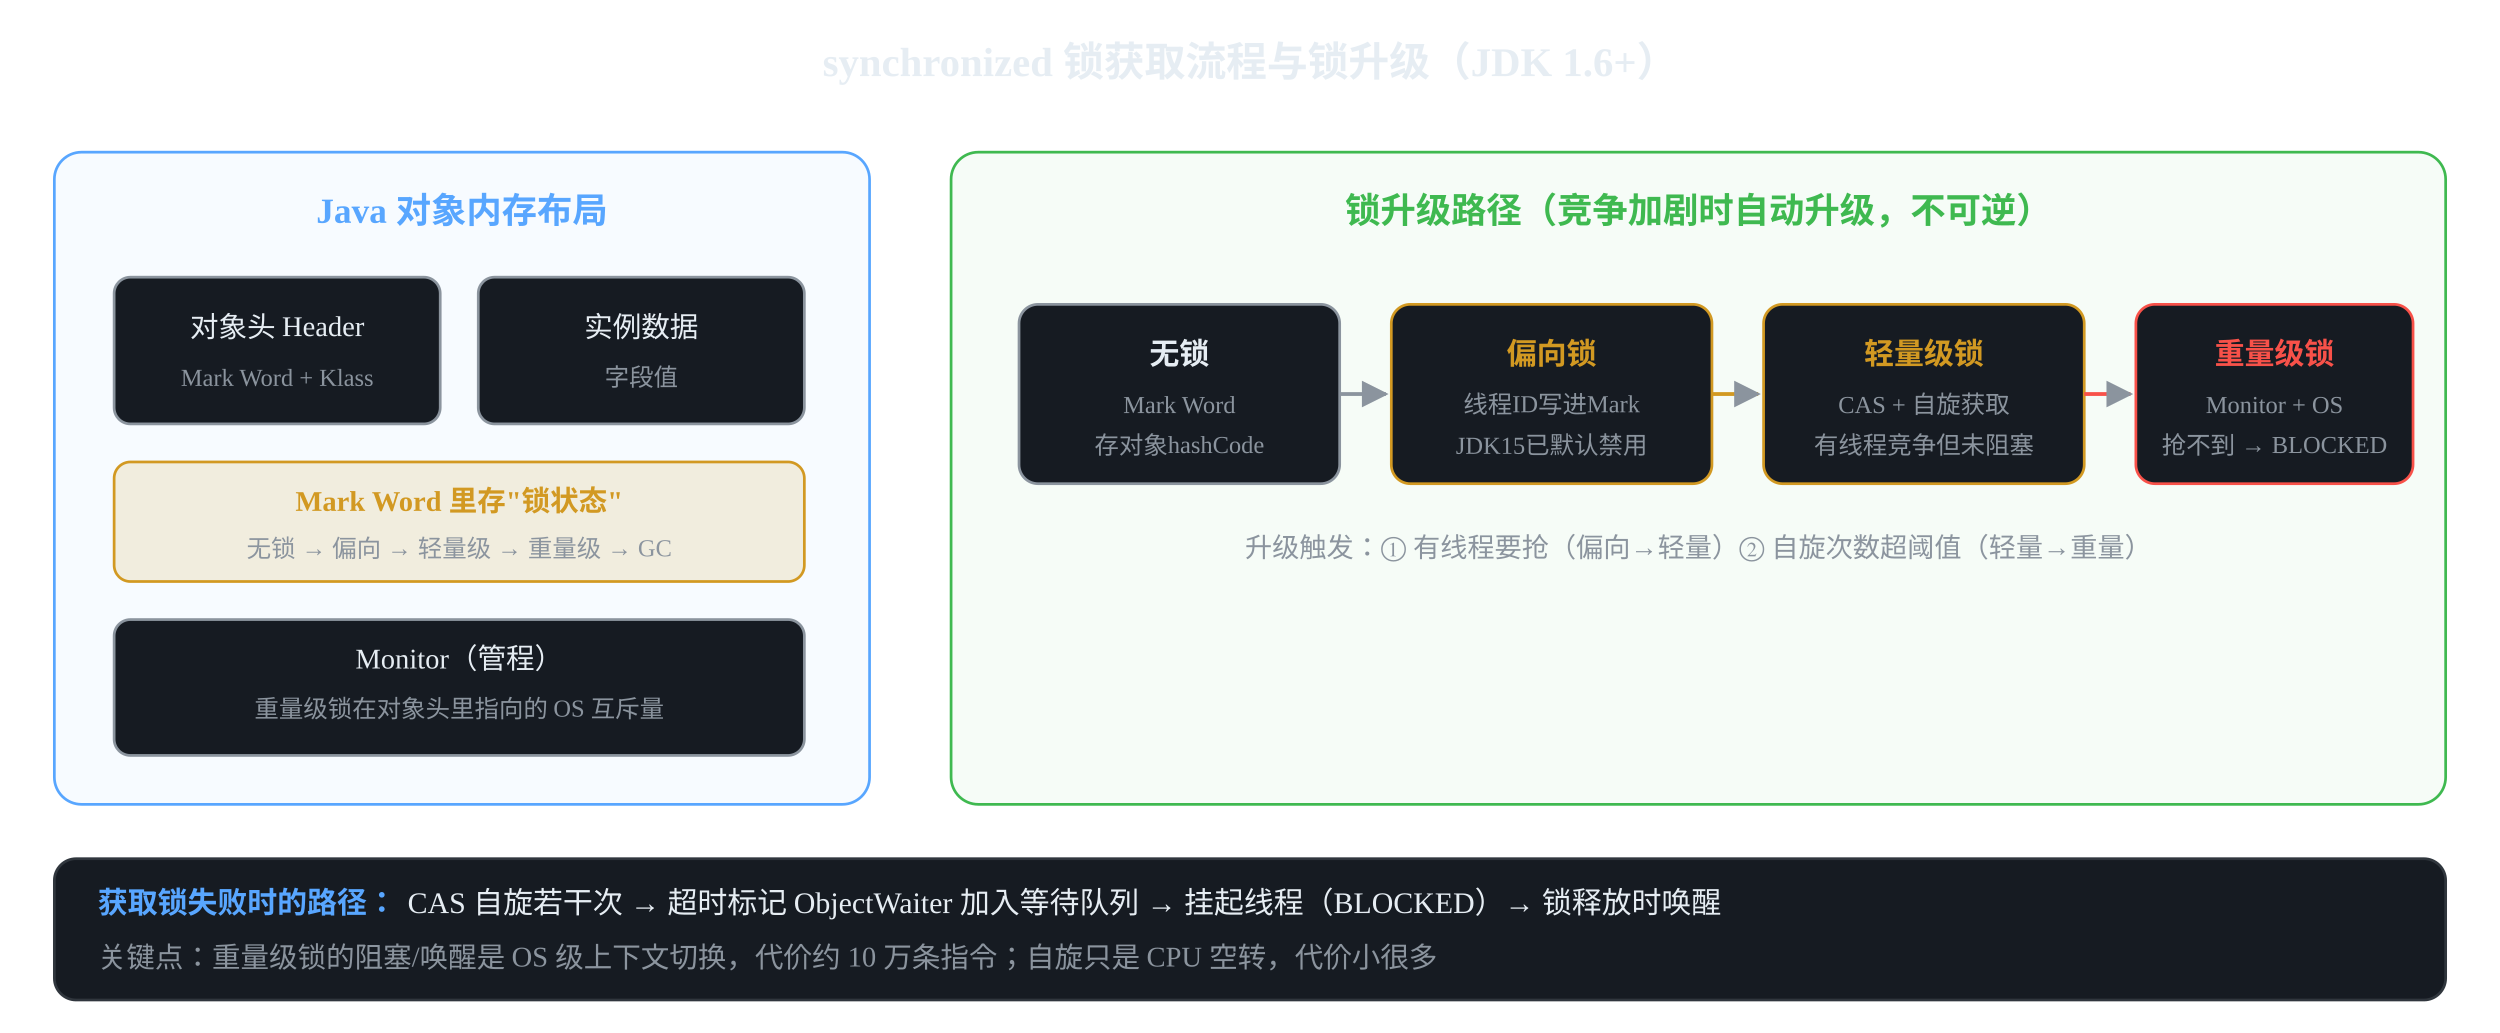
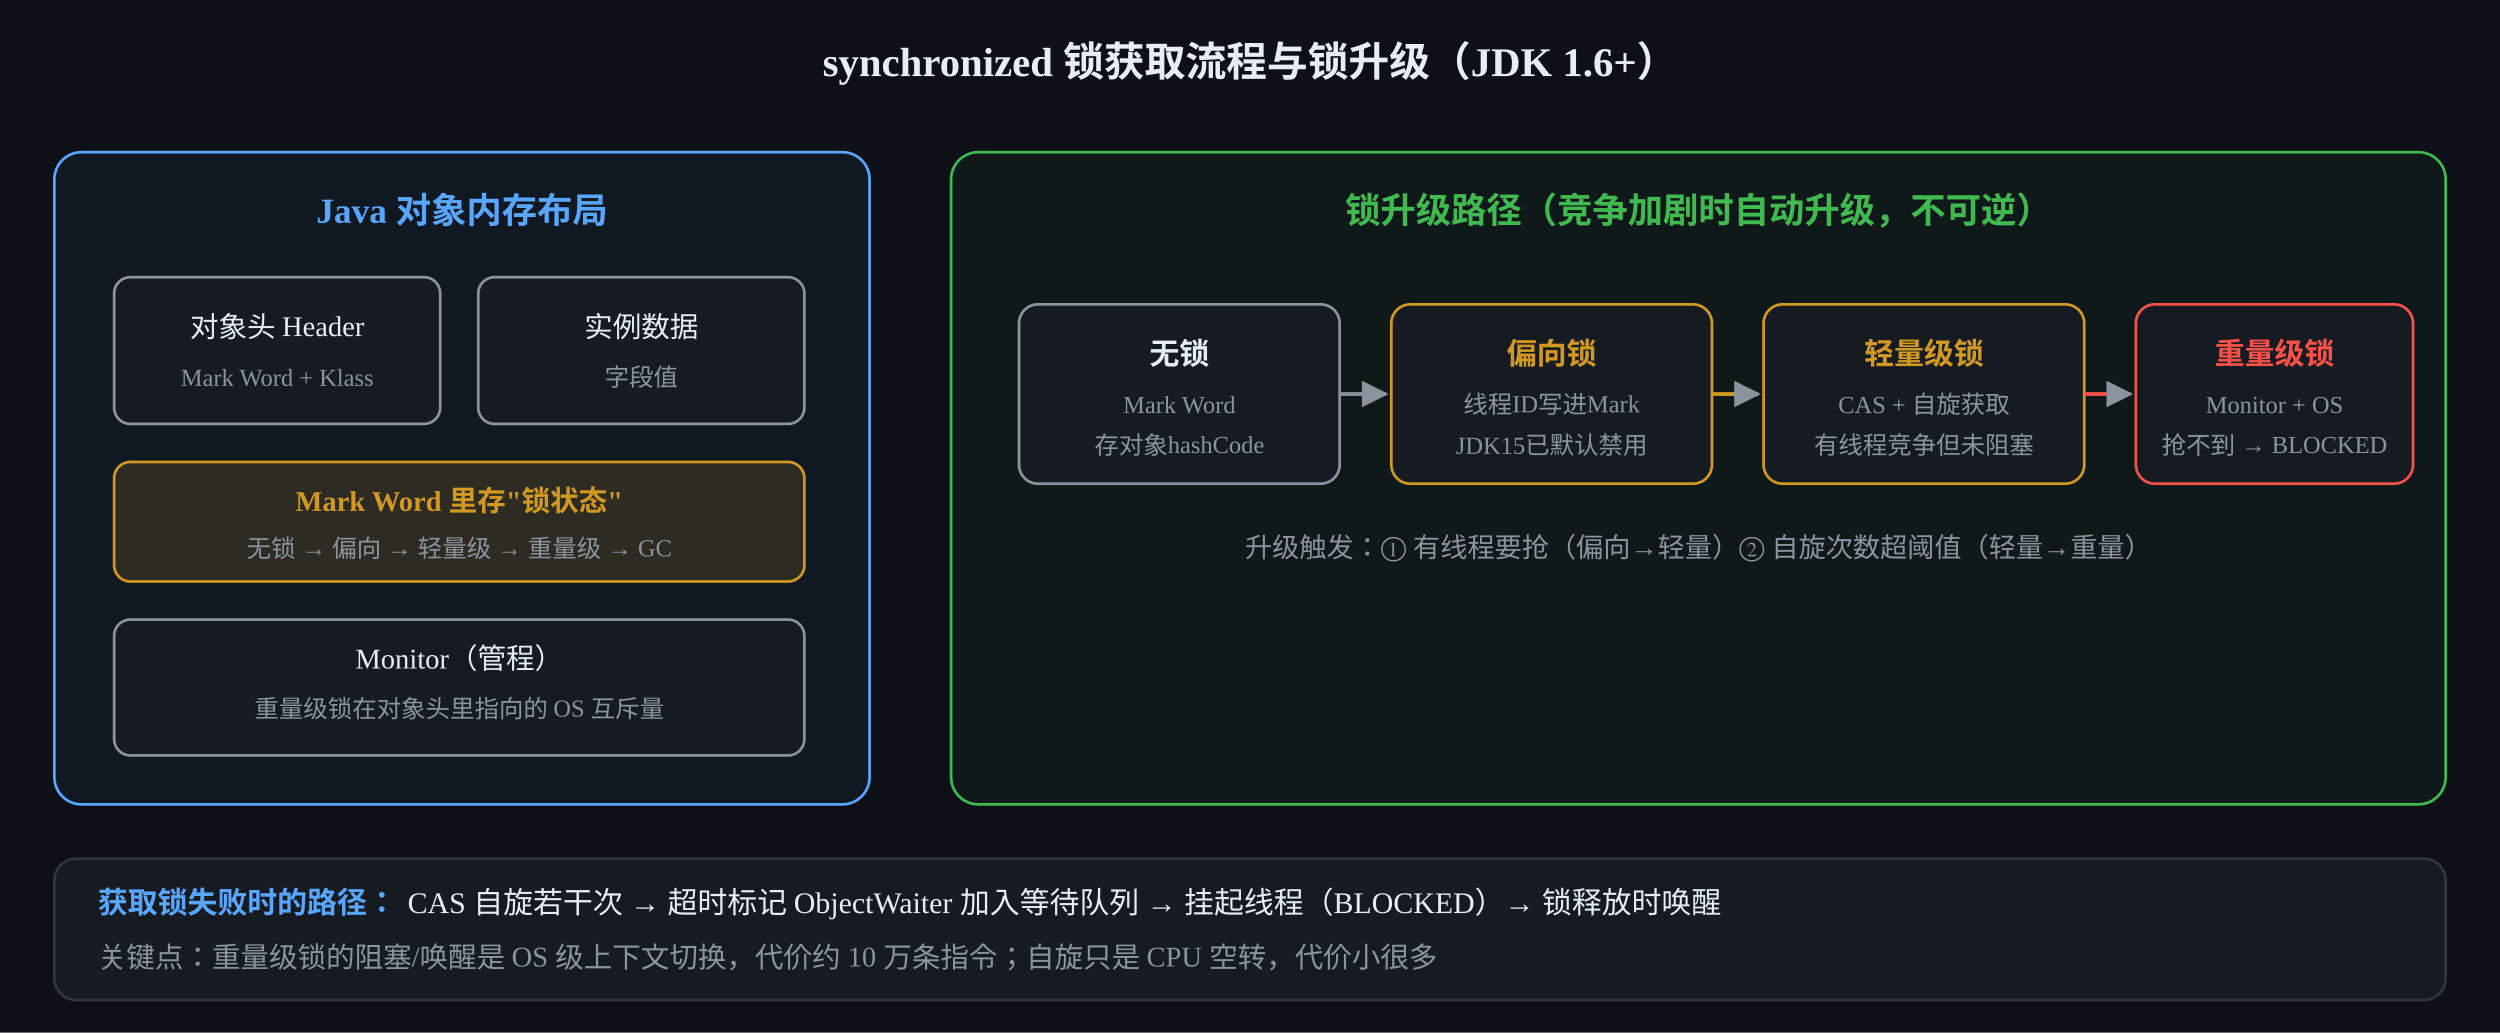
<svg xmlns="http://www.w3.org/2000/svg" width="920" height="380" viewBox="0 0 920 380">
+   <rect x="0" y="0" width="920" height="380" fill="#0d1117" />
  <defs>
    <marker id="arr" viewBox="0 0 10 10" refX="9" refY="5" markerWidth="7" markerHeight="7" orient="auto-start-reverse">
      <path d="M 0 0 L 10 5 L 0 10 z" fill="#8b949e" />
    </marker>
  </defs>
  <text x="460" y="28" text-anchor="middle" fill="#e6edf3" font-size="15" font-weight="bold">synchronized 锁获取流程与锁升级（JDK 1.6+）</text>
  <rect x="20" y="56" width="300" height="240" rx="10" fill="rgba(88,166,255,.05)" stroke="#58a6ff" />
  <text x="170" y="82" text-anchor="middle" fill="#58a6ff" font-size="13" font-weight="bold">Java 对象内存布局</text>
  <rect x="42" y="102" width="120" height="54" rx="6" fill="#161b22" stroke="#8b949e" />
  <text x="102" y="124" text-anchor="middle" fill="#e6edf3" font-size="10.5">对象头 Header</text>
  <text x="102" y="142" text-anchor="middle" fill="#8b949e" font-size="9">Mark Word + Klass</text>
  <rect x="176" y="102" width="120" height="54" rx="6" fill="#161b22" stroke="#8b949e" />
  <text x="236" y="124" text-anchor="middle" fill="#e6edf3" font-size="10.5">实例数据</text>
  <text x="236" y="142" text-anchor="middle" fill="#8b949e" font-size="9">字段值</text>
  <rect x="42" y="170" width="254" height="44" rx="6" fill="rgba(210,153,34,.15)" stroke="#d29922" />
  <text x="169" y="188" text-anchor="middle" fill="#d29922" font-size="10.5" font-weight="bold">Mark Word 里存"锁状态"</text>
  <text x="169" y="205" text-anchor="middle" fill="#8b949e" font-size="9">无锁 → 偏向 → 轻量级 → 重量级 → GC</text>
  <rect x="42" y="228" width="254" height="50" rx="6" fill="#161b22" stroke="#8b949e" />
  <text x="169" y="246" text-anchor="middle" fill="#e6edf3" font-size="10.5">Monitor（管程）</text>
  <text x="169" y="264" text-anchor="middle" fill="#8b949e" font-size="9">重量级锁在对象头里指向的 OS 互斥量</text>
  <rect x="350" y="56" width="550" height="240" rx="10" fill="rgba(63,185,80,.05)" stroke="#3fb950" />
  <text x="625" y="82" text-anchor="middle" fill="#3fb950" font-size="13" font-weight="bold">锁升级路径（竞争加剧时自动升级，不可逆）</text>
  <rect x="375" y="112" width="118" height="66" rx="7" fill="#161b22" stroke="#8b949e" />
  <text x="434" y="134" text-anchor="middle" fill="#e6edf3" font-size="11" font-weight="bold">无锁</text>
  <text x="434" y="152" text-anchor="middle" fill="#8b949e" font-size="9">Mark Word</text>
  <text x="434" y="167" text-anchor="middle" fill="#8b949e" font-size="9">存对象hashCode</text>
  <rect x="512" y="112" width="118" height="66" rx="7" fill="#161b22" stroke="#d29922" />
  <text x="571" y="134" text-anchor="middle" fill="#d29922" font-size="11" font-weight="bold">偏向锁</text>
  <text x="571" y="152" text-anchor="middle" fill="#8b949e" font-size="9">线程ID写进Mark</text>
  <text x="571" y="167" text-anchor="middle" fill="#8b949e" font-size="9">JDK15已默认禁用</text>
  <rect x="649" y="112" width="118" height="66" rx="7" fill="#161b22" stroke="#d29922" />
  <text x="708" y="134" text-anchor="middle" fill="#d29922" font-size="11" font-weight="bold">轻量级锁</text>
  <text x="708" y="152" text-anchor="middle" fill="#8b949e" font-size="9">CAS + 自旋获取</text>
  <text x="708" y="167" text-anchor="middle" fill="#8b949e" font-size="9">有线程竞争但未阻塞</text>
  <rect x="786" y="112" width="102" height="66" rx="7" fill="#161b22" stroke="#f85149" />
  <text x="837" y="134" text-anchor="middle" fill="#f85149" font-size="11" font-weight="bold">重量级锁</text>
  <text x="837" y="152" text-anchor="middle" fill="#8b949e" font-size="9">Monitor + OS</text>
  <text x="837" y="167" text-anchor="middle" fill="#8b949e" font-size="9">抢不到 → BLOCKED</text>
  <line x1="493" y1="145" x2="510" y2="145" stroke="#8b949e" stroke-width="1.4" marker-end="url(#arr)" />
  <line x1="630" y1="145" x2="647" y2="145" stroke="#d29922" stroke-width="1.4" marker-end="url(#arr)" />
  <line x1="767" y1="145" x2="784" y2="145" stroke="#f85149" stroke-width="1.4" marker-end="url(#arr)" />
  <text x="625" y="205" text-anchor="middle" fill="#8b949e" font-size="10">升级触发：① 有线程要抢（偏向→轻量）② 自旋次数超阈值（轻量→重量）</text>
  <rect x="20" y="316" width="880" height="52" rx="8" fill="#161b22" stroke="#30363d" />
  <text x="36" y="336" fill="#58a6ff" font-size="11" font-weight="bold">获取锁失败时的路径：</text>
  <text x="150" y="336" fill="#e6edf3" font-size="11">CAS 自旋若干次 → 超时标记 ObjectWaiter 加入等待队列 → 挂起线程（BLOCKED）→ 锁释放时唤醒</text>
  <text x="36" y="356" fill="#8b949e" font-size="10.5">关键点：重量级锁的阻塞/唤醒是 OS 级上下文切换，代价约 10 万条指令；自旋只是 CPU 空转，代价小很多</text>
</svg>
